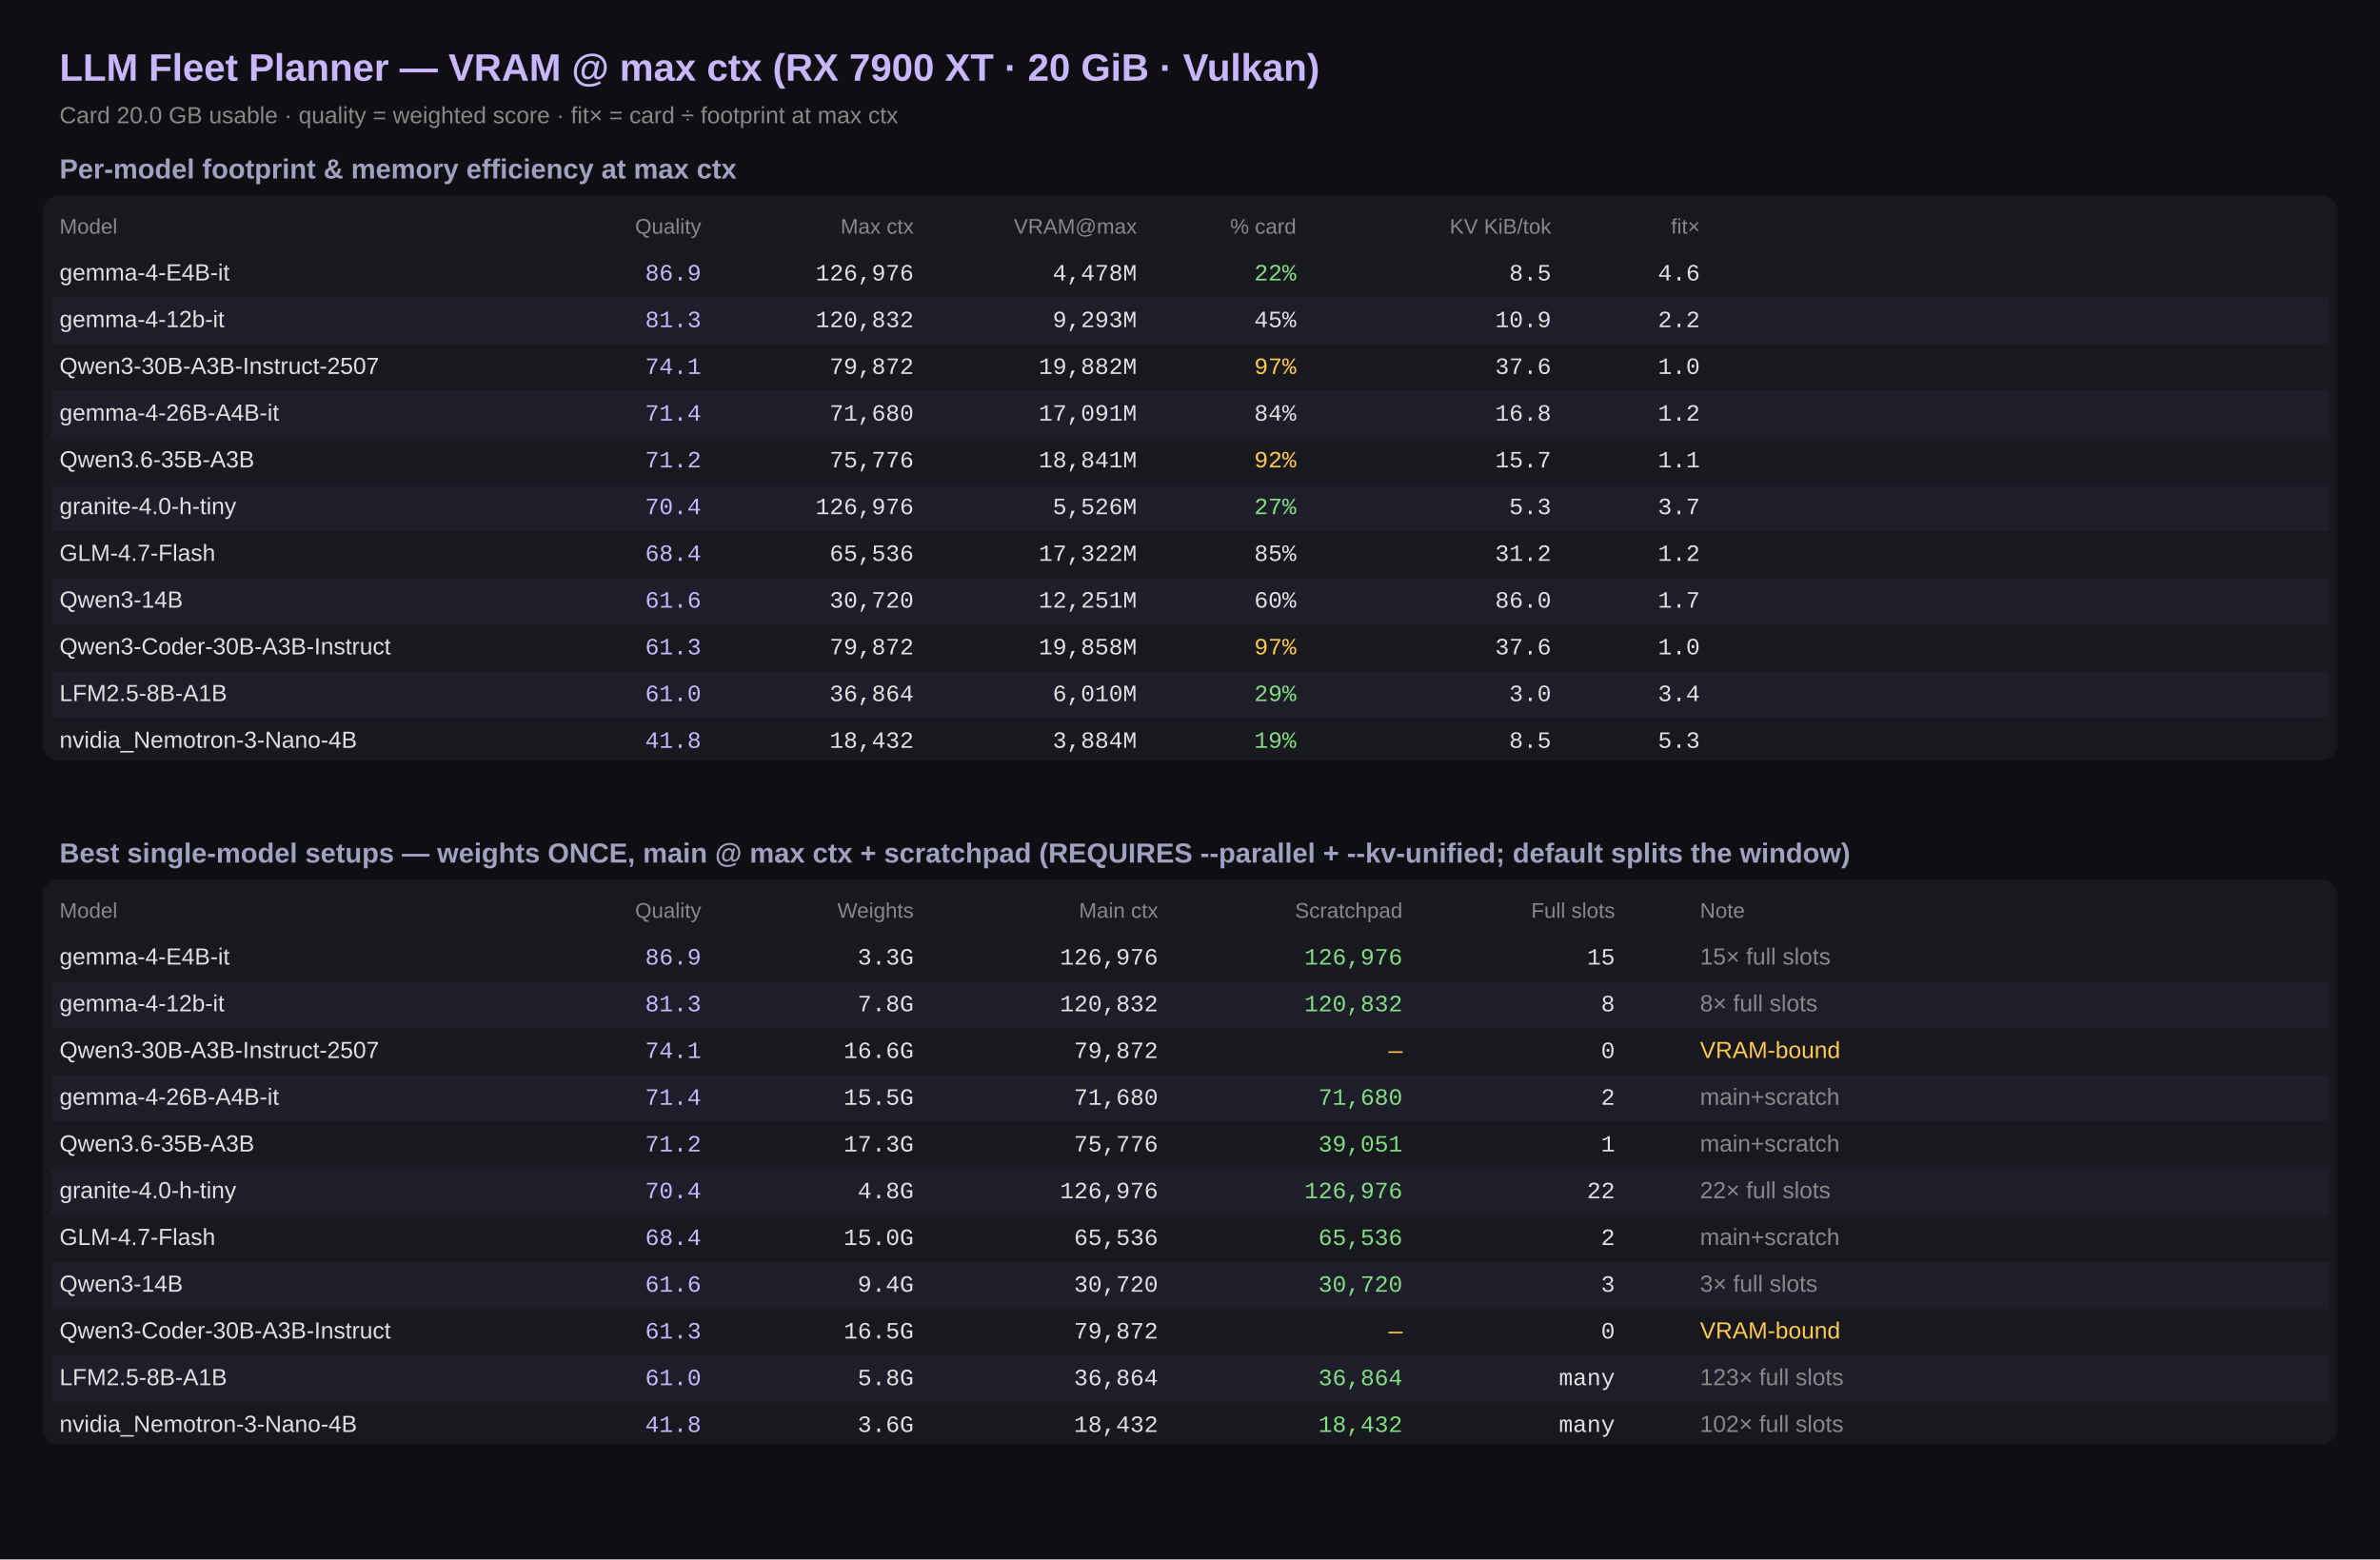
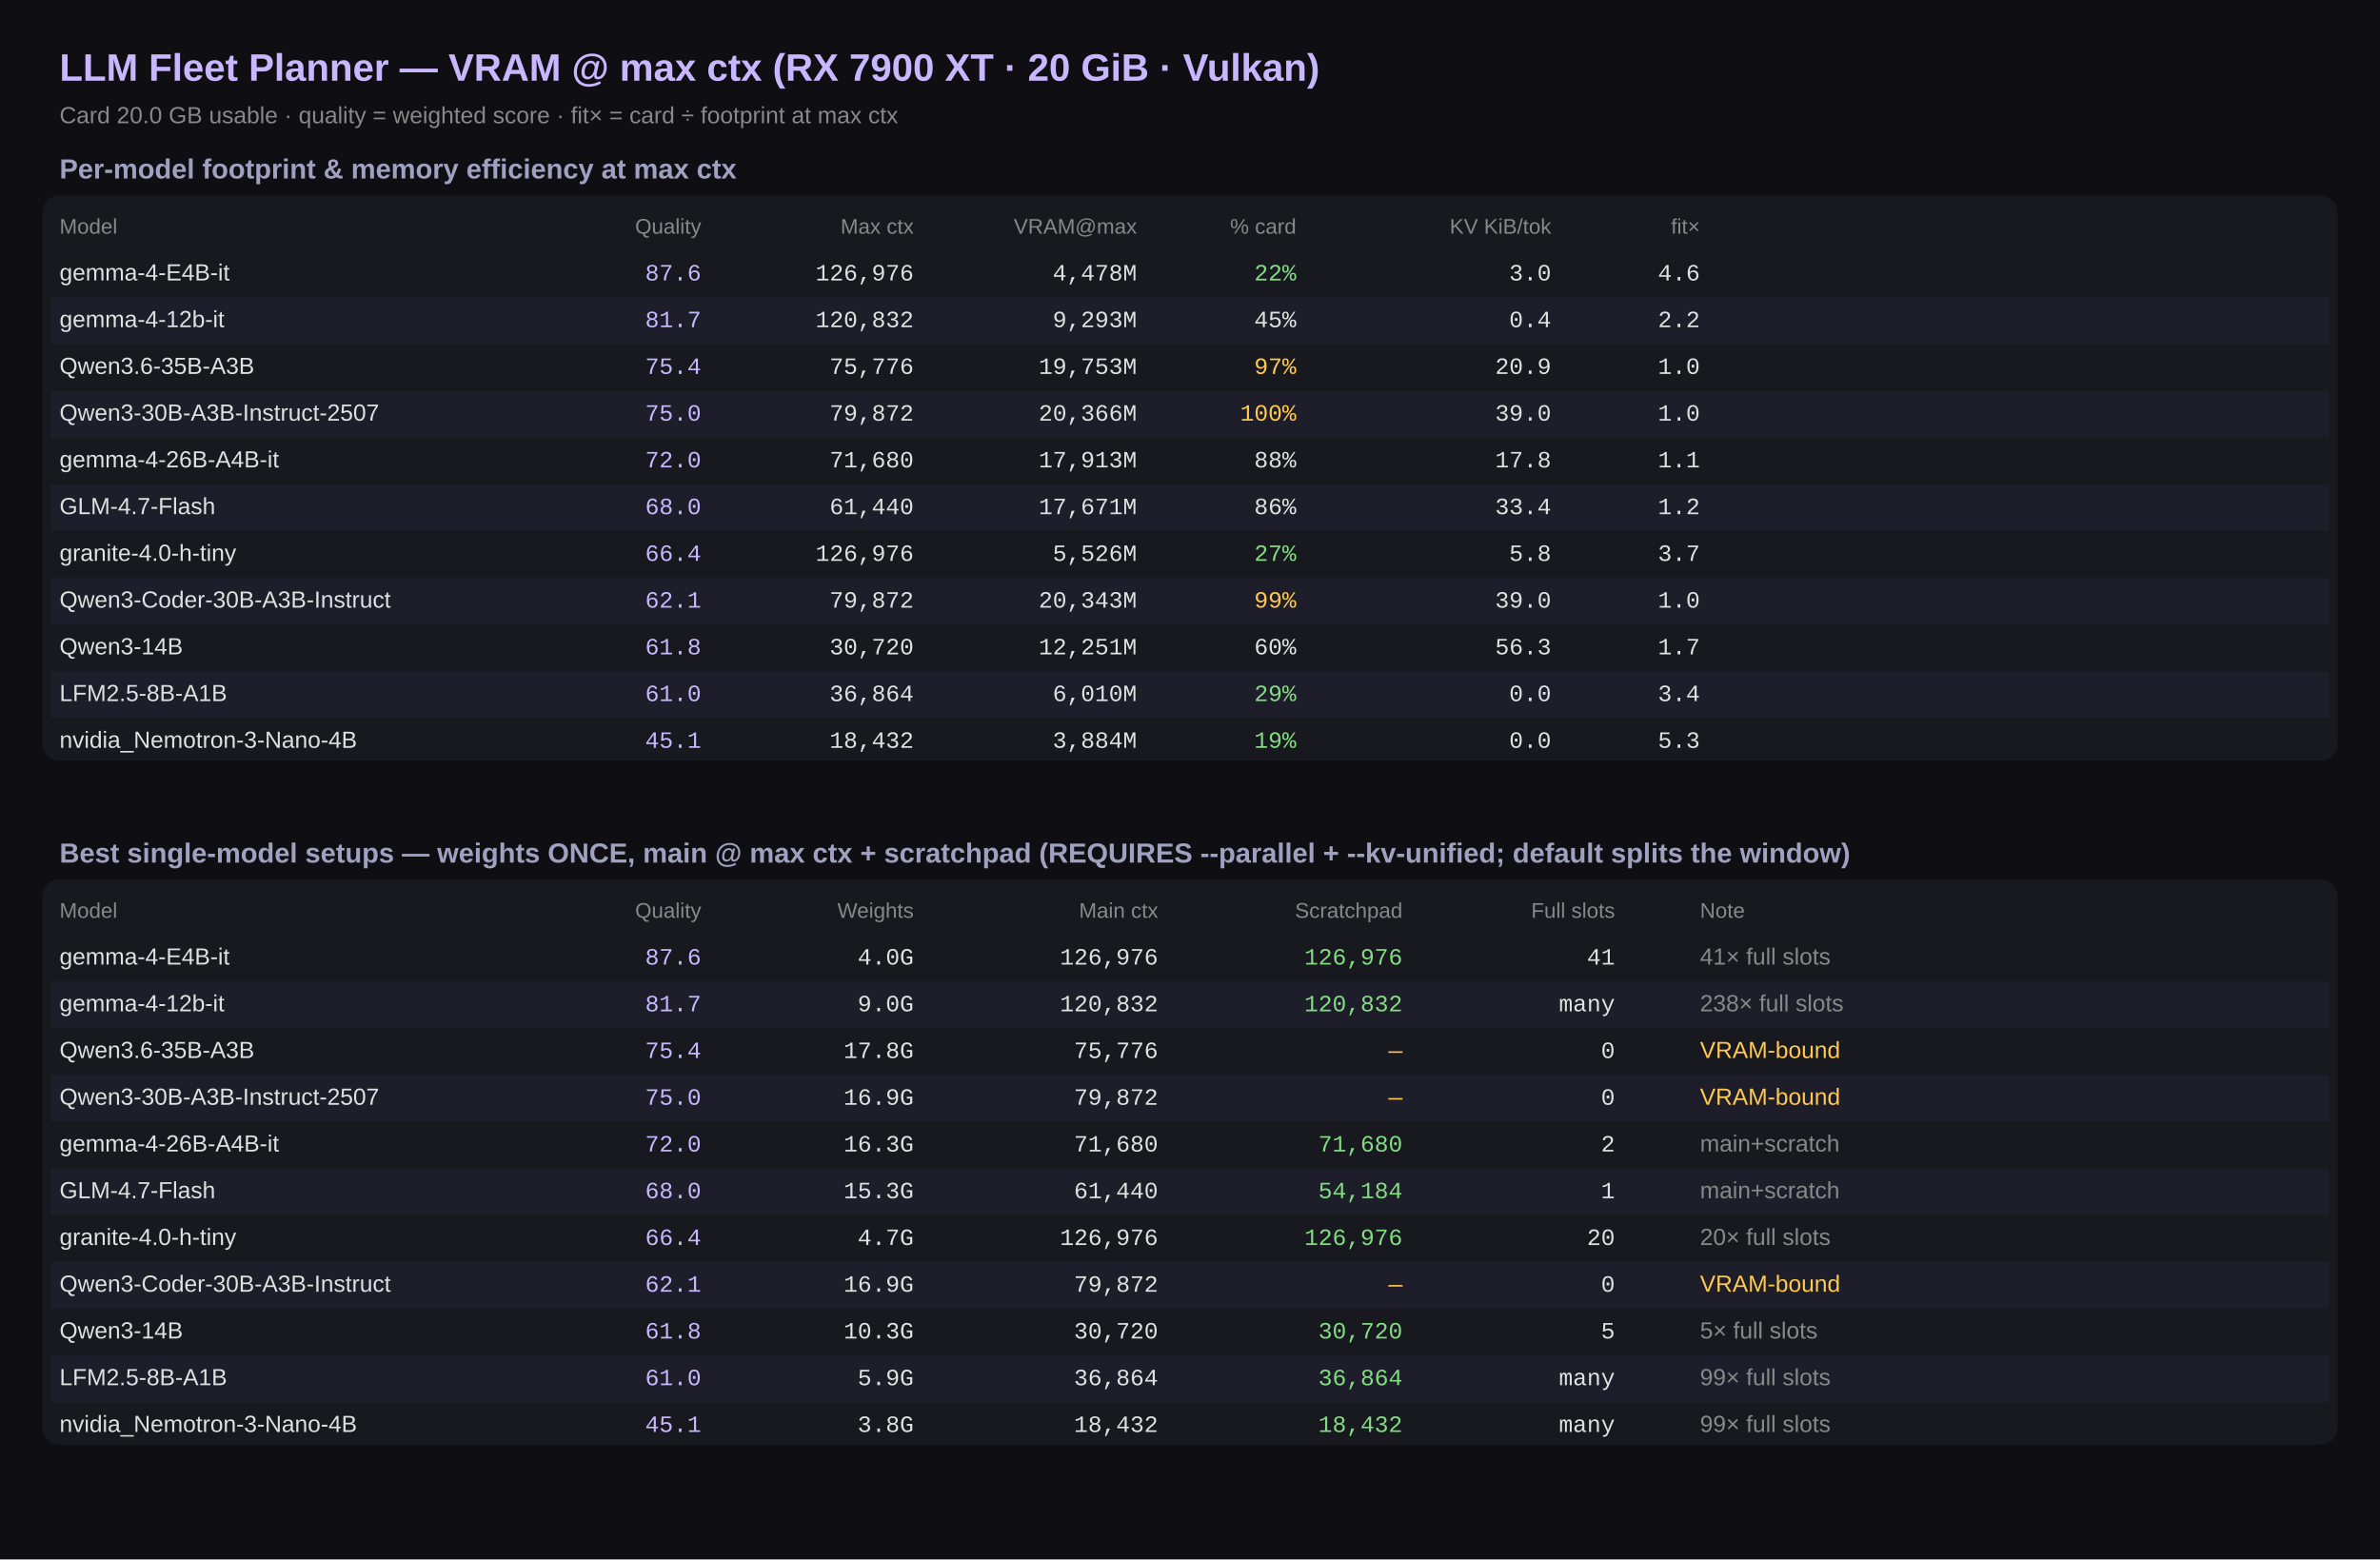
<svg xmlns="http://www.w3.org/2000/svg" width="1120" height="734">
  <rect width="1120" height="734" fill="#0f0f13" />
  <text x="28" y="38" fill="#c8b6ff" font-size="18" font-weight="700" text-anchor="start" font-family="'Segoe UI',Arial,sans-serif">LLM Fleet Planner — VRAM @ max ctx (RX 7900 XT · 20 GiB · Vulkan)</text>
  <text x="28" y="58" fill="#888" font-size="11" font-weight="normal" text-anchor="start" font-family="'Segoe UI',Arial,sans-serif">Card 20.0 GB usable · quality = weighted score · fit× = card ÷ footprint at max ctx</text>
  <text x="28" y="84" fill="#a0a0c0" font-size="13" font-weight="600" text-anchor="start" font-family="'Segoe UI',Arial,sans-serif">Per-model footprint &amp; memory efficiency at max ctx</text>
  <rect x="20" y="92" width="1080" height="266" fill="#18181f" rx="8" />
  <text x="28" y="110" fill="#888" font-size="10" font-weight="normal" text-anchor="start" font-family="'Segoe UI',Arial,sans-serif">Model</text>
  <text x="330" y="110" fill="#888" font-size="10" font-weight="normal" text-anchor="end" font-family="'Segoe UI',Arial,sans-serif">Quality</text>
  <text x="430" y="110" fill="#888" font-size="10" font-weight="normal" text-anchor="end" font-family="'Segoe UI',Arial,sans-serif">Max ctx</text>
  <text x="535" y="110" fill="#888" font-size="10" font-weight="normal" text-anchor="end" font-family="'Segoe UI',Arial,sans-serif">VRAM@max</text>
  <text x="610" y="110" fill="#888" font-size="10" font-weight="normal" text-anchor="end" font-family="'Segoe UI',Arial,sans-serif">% card</text>
  <text x="730" y="110" fill="#888" font-size="10" font-weight="normal" text-anchor="end" font-family="'Segoe UI',Arial,sans-serif">KV KiB/tok</text>
  <text x="800" y="110" fill="#888" font-size="10" font-weight="normal" text-anchor="end" font-family="'Segoe UI',Arial,sans-serif">fit×</text>
  <text x="28" y="132" fill="#e0e0e0" font-size="11" font-weight="normal" text-anchor="start" font-family="'Segoe UI',Arial,sans-serif">gemma-4-E4B-it</text>
-   <text x="330" y="132" fill="#c8b6ff" font-size="11" font-weight="normal" text-anchor="end" font-family="'Consolas','Courier New',monospace">86.9</text>
+   <text x="330" y="132" fill="#c8b6ff" font-size="11" font-weight="normal" text-anchor="end" font-family="'Consolas','Courier New',monospace">87.6</text>
  <text x="430" y="132" fill="#e0e0e0" font-size="11" font-weight="normal" text-anchor="end" font-family="'Consolas','Courier New',monospace">126,976</text>
  <text x="535" y="132" fill="#e0e0e0" font-size="11" font-weight="normal" text-anchor="end" font-family="'Consolas','Courier New',monospace">4,478M</text>
  <text x="610" y="132" fill="#82dc82" font-size="11" font-weight="normal" text-anchor="end" font-family="'Consolas','Courier New',monospace">22%</text>
-   <text x="730" y="132" fill="#e0e0e0" font-size="11" font-weight="normal" text-anchor="end" font-family="'Consolas','Courier New',monospace">8.5</text>
+   <text x="730" y="132" fill="#e0e0e0" font-size="11" font-weight="normal" text-anchor="end" font-family="'Consolas','Courier New',monospace">3.0</text>
  <text x="800" y="132" fill="#e0e0e0" font-size="11" font-weight="normal" text-anchor="end" font-family="'Consolas','Courier New',monospace">4.6</text>
  <rect x="24" y="140" width="1072" height="22" fill="#1e1e2a" rx="0" />
  <text x="28" y="154" fill="#e0e0e0" font-size="11" font-weight="normal" text-anchor="start" font-family="'Segoe UI',Arial,sans-serif">gemma-4-12b-it</text>
-   <text x="330" y="154" fill="#c8b6ff" font-size="11" font-weight="normal" text-anchor="end" font-family="'Consolas','Courier New',monospace">81.3</text>
+   <text x="330" y="154" fill="#c8b6ff" font-size="11" font-weight="normal" text-anchor="end" font-family="'Consolas','Courier New',monospace">81.7</text>
  <text x="430" y="154" fill="#e0e0e0" font-size="11" font-weight="normal" text-anchor="end" font-family="'Consolas','Courier New',monospace">120,832</text>
  <text x="535" y="154" fill="#e0e0e0" font-size="11" font-weight="normal" text-anchor="end" font-family="'Consolas','Courier New',monospace">9,293M</text>
  <text x="610" y="154" fill="#e0e0e0" font-size="11" font-weight="normal" text-anchor="end" font-family="'Consolas','Courier New',monospace">45%</text>
-   <text x="730" y="154" fill="#e0e0e0" font-size="11" font-weight="normal" text-anchor="end" font-family="'Consolas','Courier New',monospace">10.9</text>
+   <text x="730" y="154" fill="#e0e0e0" font-size="11" font-weight="normal" text-anchor="end" font-family="'Consolas','Courier New',monospace">0.4</text>
  <text x="800" y="154" fill="#e0e0e0" font-size="11" font-weight="normal" text-anchor="end" font-family="'Consolas','Courier New',monospace">2.2</text>
-   <text x="28" y="176" fill="#e0e0e0" font-size="11" font-weight="normal" text-anchor="start" font-family="'Segoe UI',Arial,sans-serif">Qwen3-30B-A3B-Instruct-2507</text>
-   <text x="330" y="176" fill="#c8b6ff" font-size="11" font-weight="normal" text-anchor="end" font-family="'Consolas','Courier New',monospace">74.1</text>
-   <text x="430" y="176" fill="#e0e0e0" font-size="11" font-weight="normal" text-anchor="end" font-family="'Consolas','Courier New',monospace">79,872</text>
-   <text x="535" y="176" fill="#e0e0e0" font-size="11" font-weight="normal" text-anchor="end" font-family="'Consolas','Courier New',monospace">19,882M</text>
+   <text x="28" y="176" fill="#e0e0e0" font-size="11" font-weight="normal" text-anchor="start" font-family="'Segoe UI',Arial,sans-serif">Qwen3.6-35B-A3B</text>
+   <text x="330" y="176" fill="#c8b6ff" font-size="11" font-weight="normal" text-anchor="end" font-family="'Consolas','Courier New',monospace">75.4</text>
+   <text x="430" y="176" fill="#e0e0e0" font-size="11" font-weight="normal" text-anchor="end" font-family="'Consolas','Courier New',monospace">75,776</text>
+   <text x="535" y="176" fill="#e0e0e0" font-size="11" font-weight="normal" text-anchor="end" font-family="'Consolas','Courier New',monospace">19,753M</text>
  <text x="610" y="176" fill="#ffc850" font-size="11" font-weight="normal" text-anchor="end" font-family="'Consolas','Courier New',monospace">97%</text>
-   <text x="730" y="176" fill="#e0e0e0" font-size="11" font-weight="normal" text-anchor="end" font-family="'Consolas','Courier New',monospace">37.6</text>
+   <text x="730" y="176" fill="#e0e0e0" font-size="11" font-weight="normal" text-anchor="end" font-family="'Consolas','Courier New',monospace">20.9</text>
  <text x="800" y="176" fill="#e0e0e0" font-size="11" font-weight="normal" text-anchor="end" font-family="'Consolas','Courier New',monospace">1.0</text>
  <rect x="24" y="184" width="1072" height="22" fill="#1e1e2a" rx="0" />
-   <text x="28" y="198" fill="#e0e0e0" font-size="11" font-weight="normal" text-anchor="start" font-family="'Segoe UI',Arial,sans-serif">gemma-4-26B-A4B-it</text>
-   <text x="330" y="198" fill="#c8b6ff" font-size="11" font-weight="normal" text-anchor="end" font-family="'Consolas','Courier New',monospace">71.4</text>
-   <text x="430" y="198" fill="#e0e0e0" font-size="11" font-weight="normal" text-anchor="end" font-family="'Consolas','Courier New',monospace">71,680</text>
-   <text x="535" y="198" fill="#e0e0e0" font-size="11" font-weight="normal" text-anchor="end" font-family="'Consolas','Courier New',monospace">17,091M</text>
-   <text x="610" y="198" fill="#e0e0e0" font-size="11" font-weight="normal" text-anchor="end" font-family="'Consolas','Courier New',monospace">84%</text>
-   <text x="730" y="198" fill="#e0e0e0" font-size="11" font-weight="normal" text-anchor="end" font-family="'Consolas','Courier New',monospace">16.8</text>
-   <text x="800" y="198" fill="#e0e0e0" font-size="11" font-weight="normal" text-anchor="end" font-family="'Consolas','Courier New',monospace">1.2</text>
-   <text x="28" y="220" fill="#e0e0e0" font-size="11" font-weight="normal" text-anchor="start" font-family="'Segoe UI',Arial,sans-serif">Qwen3.6-35B-A3B</text>
-   <text x="330" y="220" fill="#c8b6ff" font-size="11" font-weight="normal" text-anchor="end" font-family="'Consolas','Courier New',monospace">71.2</text>
-   <text x="430" y="220" fill="#e0e0e0" font-size="11" font-weight="normal" text-anchor="end" font-family="'Consolas','Courier New',monospace">75,776</text>
-   <text x="535" y="220" fill="#e0e0e0" font-size="11" font-weight="normal" text-anchor="end" font-family="'Consolas','Courier New',monospace">18,841M</text>
-   <text x="610" y="220" fill="#ffc850" font-size="11" font-weight="normal" text-anchor="end" font-family="'Consolas','Courier New',monospace">92%</text>
-   <text x="730" y="220" fill="#e0e0e0" font-size="11" font-weight="normal" text-anchor="end" font-family="'Consolas','Courier New',monospace">15.7</text>
+   <text x="28" y="198" fill="#e0e0e0" font-size="11" font-weight="normal" text-anchor="start" font-family="'Segoe UI',Arial,sans-serif">Qwen3-30B-A3B-Instruct-2507</text>
+   <text x="330" y="198" fill="#c8b6ff" font-size="11" font-weight="normal" text-anchor="end" font-family="'Consolas','Courier New',monospace">75.0</text>
+   <text x="430" y="198" fill="#e0e0e0" font-size="11" font-weight="normal" text-anchor="end" font-family="'Consolas','Courier New',monospace">79,872</text>
+   <text x="535" y="198" fill="#e0e0e0" font-size="11" font-weight="normal" text-anchor="end" font-family="'Consolas','Courier New',monospace">20,366M</text>
+   <text x="610" y="198" fill="#ffc850" font-size="11" font-weight="normal" text-anchor="end" font-family="'Consolas','Courier New',monospace">100%</text>
+   <text x="730" y="198" fill="#e0e0e0" font-size="11" font-weight="normal" text-anchor="end" font-family="'Consolas','Courier New',monospace">39.0</text>
+   <text x="800" y="198" fill="#e0e0e0" font-size="11" font-weight="normal" text-anchor="end" font-family="'Consolas','Courier New',monospace">1.0</text>
+   <text x="28" y="220" fill="#e0e0e0" font-size="11" font-weight="normal" text-anchor="start" font-family="'Segoe UI',Arial,sans-serif">gemma-4-26B-A4B-it</text>
+   <text x="330" y="220" fill="#c8b6ff" font-size="11" font-weight="normal" text-anchor="end" font-family="'Consolas','Courier New',monospace">72.0</text>
+   <text x="430" y="220" fill="#e0e0e0" font-size="11" font-weight="normal" text-anchor="end" font-family="'Consolas','Courier New',monospace">71,680</text>
+   <text x="535" y="220" fill="#e0e0e0" font-size="11" font-weight="normal" text-anchor="end" font-family="'Consolas','Courier New',monospace">17,913M</text>
+   <text x="610" y="220" fill="#e0e0e0" font-size="11" font-weight="normal" text-anchor="end" font-family="'Consolas','Courier New',monospace">88%</text>
+   <text x="730" y="220" fill="#e0e0e0" font-size="11" font-weight="normal" text-anchor="end" font-family="'Consolas','Courier New',monospace">17.8</text>
  <text x="800" y="220" fill="#e0e0e0" font-size="11" font-weight="normal" text-anchor="end" font-family="'Consolas','Courier New',monospace">1.1</text>
  <rect x="24" y="228" width="1072" height="22" fill="#1e1e2a" rx="0" />
-   <text x="28" y="242" fill="#e0e0e0" font-size="11" font-weight="normal" text-anchor="start" font-family="'Segoe UI',Arial,sans-serif">granite-4.0-h-tiny</text>
-   <text x="330" y="242" fill="#c8b6ff" font-size="11" font-weight="normal" text-anchor="end" font-family="'Consolas','Courier New',monospace">70.4</text>
-   <text x="430" y="242" fill="#e0e0e0" font-size="11" font-weight="normal" text-anchor="end" font-family="'Consolas','Courier New',monospace">126,976</text>
-   <text x="535" y="242" fill="#e0e0e0" font-size="11" font-weight="normal" text-anchor="end" font-family="'Consolas','Courier New',monospace">5,526M</text>
-   <text x="610" y="242" fill="#82dc82" font-size="11" font-weight="normal" text-anchor="end" font-family="'Consolas','Courier New',monospace">27%</text>
-   <text x="730" y="242" fill="#e0e0e0" font-size="11" font-weight="normal" text-anchor="end" font-family="'Consolas','Courier New',monospace">5.3</text>
-   <text x="800" y="242" fill="#e0e0e0" font-size="11" font-weight="normal" text-anchor="end" font-family="'Consolas','Courier New',monospace">3.7</text>
-   <text x="28" y="264" fill="#e0e0e0" font-size="11" font-weight="normal" text-anchor="start" font-family="'Segoe UI',Arial,sans-serif">GLM-4.7-Flash</text>
-   <text x="330" y="264" fill="#c8b6ff" font-size="11" font-weight="normal" text-anchor="end" font-family="'Consolas','Courier New',monospace">68.4</text>
-   <text x="430" y="264" fill="#e0e0e0" font-size="11" font-weight="normal" text-anchor="end" font-family="'Consolas','Courier New',monospace">65,536</text>
-   <text x="535" y="264" fill="#e0e0e0" font-size="11" font-weight="normal" text-anchor="end" font-family="'Consolas','Courier New',monospace">17,322M</text>
-   <text x="610" y="264" fill="#e0e0e0" font-size="11" font-weight="normal" text-anchor="end" font-family="'Consolas','Courier New',monospace">85%</text>
-   <text x="730" y="264" fill="#e0e0e0" font-size="11" font-weight="normal" text-anchor="end" font-family="'Consolas','Courier New',monospace">31.2</text>
-   <text x="800" y="264" fill="#e0e0e0" font-size="11" font-weight="normal" text-anchor="end" font-family="'Consolas','Courier New',monospace">1.2</text>
+   <text x="28" y="242" fill="#e0e0e0" font-size="11" font-weight="normal" text-anchor="start" font-family="'Segoe UI',Arial,sans-serif">GLM-4.7-Flash</text>
+   <text x="330" y="242" fill="#c8b6ff" font-size="11" font-weight="normal" text-anchor="end" font-family="'Consolas','Courier New',monospace">68.0</text>
+   <text x="430" y="242" fill="#e0e0e0" font-size="11" font-weight="normal" text-anchor="end" font-family="'Consolas','Courier New',monospace">61,440</text>
+   <text x="535" y="242" fill="#e0e0e0" font-size="11" font-weight="normal" text-anchor="end" font-family="'Consolas','Courier New',monospace">17,671M</text>
+   <text x="610" y="242" fill="#e0e0e0" font-size="11" font-weight="normal" text-anchor="end" font-family="'Consolas','Courier New',monospace">86%</text>
+   <text x="730" y="242" fill="#e0e0e0" font-size="11" font-weight="normal" text-anchor="end" font-family="'Consolas','Courier New',monospace">33.4</text>
+   <text x="800" y="242" fill="#e0e0e0" font-size="11" font-weight="normal" text-anchor="end" font-family="'Consolas','Courier New',monospace">1.2</text>
+   <text x="28" y="264" fill="#e0e0e0" font-size="11" font-weight="normal" text-anchor="start" font-family="'Segoe UI',Arial,sans-serif">granite-4.0-h-tiny</text>
+   <text x="330" y="264" fill="#c8b6ff" font-size="11" font-weight="normal" text-anchor="end" font-family="'Consolas','Courier New',monospace">66.4</text>
+   <text x="430" y="264" fill="#e0e0e0" font-size="11" font-weight="normal" text-anchor="end" font-family="'Consolas','Courier New',monospace">126,976</text>
+   <text x="535" y="264" fill="#e0e0e0" font-size="11" font-weight="normal" text-anchor="end" font-family="'Consolas','Courier New',monospace">5,526M</text>
+   <text x="610" y="264" fill="#82dc82" font-size="11" font-weight="normal" text-anchor="end" font-family="'Consolas','Courier New',monospace">27%</text>
+   <text x="730" y="264" fill="#e0e0e0" font-size="11" font-weight="normal" text-anchor="end" font-family="'Consolas','Courier New',monospace">5.8</text>
+   <text x="800" y="264" fill="#e0e0e0" font-size="11" font-weight="normal" text-anchor="end" font-family="'Consolas','Courier New',monospace">3.7</text>
  <rect x="24" y="272" width="1072" height="22" fill="#1e1e2a" rx="0" />
-   <text x="28" y="286" fill="#e0e0e0" font-size="11" font-weight="normal" text-anchor="start" font-family="'Segoe UI',Arial,sans-serif">Qwen3-14B</text>
-   <text x="330" y="286" fill="#c8b6ff" font-size="11" font-weight="normal" text-anchor="end" font-family="'Consolas','Courier New',monospace">61.6</text>
-   <text x="430" y="286" fill="#e0e0e0" font-size="11" font-weight="normal" text-anchor="end" font-family="'Consolas','Courier New',monospace">30,720</text>
-   <text x="535" y="286" fill="#e0e0e0" font-size="11" font-weight="normal" text-anchor="end" font-family="'Consolas','Courier New',monospace">12,251M</text>
-   <text x="610" y="286" fill="#e0e0e0" font-size="11" font-weight="normal" text-anchor="end" font-family="'Consolas','Courier New',monospace">60%</text>
-   <text x="730" y="286" fill="#e0e0e0" font-size="11" font-weight="normal" text-anchor="end" font-family="'Consolas','Courier New',monospace">86.0</text>
-   <text x="800" y="286" fill="#e0e0e0" font-size="11" font-weight="normal" text-anchor="end" font-family="'Consolas','Courier New',monospace">1.7</text>
-   <text x="28" y="308" fill="#e0e0e0" font-size="11" font-weight="normal" text-anchor="start" font-family="'Segoe UI',Arial,sans-serif">Qwen3-Coder-30B-A3B-Instruct</text>
-   <text x="330" y="308" fill="#c8b6ff" font-size="11" font-weight="normal" text-anchor="end" font-family="'Consolas','Courier New',monospace">61.3</text>
-   <text x="430" y="308" fill="#e0e0e0" font-size="11" font-weight="normal" text-anchor="end" font-family="'Consolas','Courier New',monospace">79,872</text>
-   <text x="535" y="308" fill="#e0e0e0" font-size="11" font-weight="normal" text-anchor="end" font-family="'Consolas','Courier New',monospace">19,858M</text>
-   <text x="610" y="308" fill="#ffc850" font-size="11" font-weight="normal" text-anchor="end" font-family="'Consolas','Courier New',monospace">97%</text>
-   <text x="730" y="308" fill="#e0e0e0" font-size="11" font-weight="normal" text-anchor="end" font-family="'Consolas','Courier New',monospace">37.6</text>
-   <text x="800" y="308" fill="#e0e0e0" font-size="11" font-weight="normal" text-anchor="end" font-family="'Consolas','Courier New',monospace">1.0</text>
+   <text x="28" y="286" fill="#e0e0e0" font-size="11" font-weight="normal" text-anchor="start" font-family="'Segoe UI',Arial,sans-serif">Qwen3-Coder-30B-A3B-Instruct</text>
+   <text x="330" y="286" fill="#c8b6ff" font-size="11" font-weight="normal" text-anchor="end" font-family="'Consolas','Courier New',monospace">62.1</text>
+   <text x="430" y="286" fill="#e0e0e0" font-size="11" font-weight="normal" text-anchor="end" font-family="'Consolas','Courier New',monospace">79,872</text>
+   <text x="535" y="286" fill="#e0e0e0" font-size="11" font-weight="normal" text-anchor="end" font-family="'Consolas','Courier New',monospace">20,343M</text>
+   <text x="610" y="286" fill="#ffc850" font-size="11" font-weight="normal" text-anchor="end" font-family="'Consolas','Courier New',monospace">99%</text>
+   <text x="730" y="286" fill="#e0e0e0" font-size="11" font-weight="normal" text-anchor="end" font-family="'Consolas','Courier New',monospace">39.0</text>
+   <text x="800" y="286" fill="#e0e0e0" font-size="11" font-weight="normal" text-anchor="end" font-family="'Consolas','Courier New',monospace">1.0</text>
+   <text x="28" y="308" fill="#e0e0e0" font-size="11" font-weight="normal" text-anchor="start" font-family="'Segoe UI',Arial,sans-serif">Qwen3-14B</text>
+   <text x="330" y="308" fill="#c8b6ff" font-size="11" font-weight="normal" text-anchor="end" font-family="'Consolas','Courier New',monospace">61.8</text>
+   <text x="430" y="308" fill="#e0e0e0" font-size="11" font-weight="normal" text-anchor="end" font-family="'Consolas','Courier New',monospace">30,720</text>
+   <text x="535" y="308" fill="#e0e0e0" font-size="11" font-weight="normal" text-anchor="end" font-family="'Consolas','Courier New',monospace">12,251M</text>
+   <text x="610" y="308" fill="#e0e0e0" font-size="11" font-weight="normal" text-anchor="end" font-family="'Consolas','Courier New',monospace">60%</text>
+   <text x="730" y="308" fill="#e0e0e0" font-size="11" font-weight="normal" text-anchor="end" font-family="'Consolas','Courier New',monospace">56.3</text>
+   <text x="800" y="308" fill="#e0e0e0" font-size="11" font-weight="normal" text-anchor="end" font-family="'Consolas','Courier New',monospace">1.7</text>
  <rect x="24" y="316" width="1072" height="22" fill="#1e1e2a" rx="0" />
  <text x="28" y="330" fill="#e0e0e0" font-size="11" font-weight="normal" text-anchor="start" font-family="'Segoe UI',Arial,sans-serif">LFM2.5-8B-A1B</text>
  <text x="330" y="330" fill="#c8b6ff" font-size="11" font-weight="normal" text-anchor="end" font-family="'Consolas','Courier New',monospace">61.0</text>
  <text x="430" y="330" fill="#e0e0e0" font-size="11" font-weight="normal" text-anchor="end" font-family="'Consolas','Courier New',monospace">36,864</text>
  <text x="535" y="330" fill="#e0e0e0" font-size="11" font-weight="normal" text-anchor="end" font-family="'Consolas','Courier New',monospace">6,010M</text>
  <text x="610" y="330" fill="#82dc82" font-size="11" font-weight="normal" text-anchor="end" font-family="'Consolas','Courier New',monospace">29%</text>
-   <text x="730" y="330" fill="#e0e0e0" font-size="11" font-weight="normal" text-anchor="end" font-family="'Consolas','Courier New',monospace">3.0</text>
+   <text x="730" y="330" fill="#e0e0e0" font-size="11" font-weight="normal" text-anchor="end" font-family="'Consolas','Courier New',monospace">0.0</text>
  <text x="800" y="330" fill="#e0e0e0" font-size="11" font-weight="normal" text-anchor="end" font-family="'Consolas','Courier New',monospace">3.4</text>
  <text x="28" y="352" fill="#e0e0e0" font-size="11" font-weight="normal" text-anchor="start" font-family="'Segoe UI',Arial,sans-serif">nvidia_Nemotron-3-Nano-4B</text>
-   <text x="330" y="352" fill="#c8b6ff" font-size="11" font-weight="normal" text-anchor="end" font-family="'Consolas','Courier New',monospace">41.8</text>
+   <text x="330" y="352" fill="#c8b6ff" font-size="11" font-weight="normal" text-anchor="end" font-family="'Consolas','Courier New',monospace">45.1</text>
  <text x="430" y="352" fill="#e0e0e0" font-size="11" font-weight="normal" text-anchor="end" font-family="'Consolas','Courier New',monospace">18,432</text>
  <text x="535" y="352" fill="#e0e0e0" font-size="11" font-weight="normal" text-anchor="end" font-family="'Consolas','Courier New',monospace">3,884M</text>
  <text x="610" y="352" fill="#82dc82" font-size="11" font-weight="normal" text-anchor="end" font-family="'Consolas','Courier New',monospace">19%</text>
-   <text x="730" y="352" fill="#e0e0e0" font-size="11" font-weight="normal" text-anchor="end" font-family="'Consolas','Courier New',monospace">8.5</text>
+   <text x="730" y="352" fill="#e0e0e0" font-size="11" font-weight="normal" text-anchor="end" font-family="'Consolas','Courier New',monospace">0.0</text>
  <text x="800" y="352" fill="#e0e0e0" font-size="11" font-weight="normal" text-anchor="end" font-family="'Consolas','Courier New',monospace">5.3</text>
  <text x="28" y="406" fill="#a0a0c0" font-size="13" font-weight="600" text-anchor="start" font-family="'Segoe UI',Arial,sans-serif">Best single-model setups — weights ONCE, main @ max ctx + scratchpad (REQUIRES --parallel + --kv-unified; default splits the window)</text>
  <rect x="20" y="414" width="1080" height="266" fill="#18181f" rx="8" />
  <text x="28" y="432" fill="#888" font-size="10" font-weight="normal" text-anchor="start" font-family="'Segoe UI',Arial,sans-serif">Model</text>
  <text x="330" y="432" fill="#888" font-size="10" font-weight="normal" text-anchor="end" font-family="'Segoe UI',Arial,sans-serif">Quality</text>
  <text x="430" y="432" fill="#888" font-size="10" font-weight="normal" text-anchor="end" font-family="'Segoe UI',Arial,sans-serif">Weights</text>
  <text x="545" y="432" fill="#888" font-size="10" font-weight="normal" text-anchor="end" font-family="'Segoe UI',Arial,sans-serif">Main ctx</text>
  <text x="660" y="432" fill="#888" font-size="10" font-weight="normal" text-anchor="end" font-family="'Segoe UI',Arial,sans-serif">Scratchpad</text>
  <text x="760" y="432" fill="#888" font-size="10" font-weight="normal" text-anchor="end" font-family="'Segoe UI',Arial,sans-serif">Full slots</text>
  <text x="800" y="432" fill="#888" font-size="10" font-weight="normal" text-anchor="start" font-family="'Segoe UI',Arial,sans-serif">Note</text>
  <text x="28" y="454" fill="#e0e0e0" font-size="11" font-weight="normal" text-anchor="start" font-family="'Segoe UI',Arial,sans-serif">gemma-4-E4B-it</text>
-   <text x="330" y="454" fill="#c8b6ff" font-size="11" font-weight="normal" text-anchor="end" font-family="'Consolas','Courier New',monospace">86.9</text>
-   <text x="430" y="454" fill="#e0e0e0" font-size="11" font-weight="normal" text-anchor="end" font-family="'Consolas','Courier New',monospace">3.3G</text>
+   <text x="330" y="454" fill="#c8b6ff" font-size="11" font-weight="normal" text-anchor="end" font-family="'Consolas','Courier New',monospace">87.6</text>
+   <text x="430" y="454" fill="#e0e0e0" font-size="11" font-weight="normal" text-anchor="end" font-family="'Consolas','Courier New',monospace">4.0G</text>
  <text x="545" y="454" fill="#e0e0e0" font-size="11" font-weight="normal" text-anchor="end" font-family="'Consolas','Courier New',monospace">126,976</text>
  <text x="660" y="454" fill="#82dc82" font-size="11" font-weight="normal" text-anchor="end" font-family="'Consolas','Courier New',monospace">126,976</text>
-   <text x="760" y="454" fill="#e0e0e0" font-size="11" font-weight="normal" text-anchor="end" font-family="'Consolas','Courier New',monospace">15</text>
-   <text x="800" y="454" fill="#888" font-size="11" font-weight="normal" text-anchor="start" font-family="'Segoe UI',Arial,sans-serif">15× full slots</text>
+   <text x="760" y="454" fill="#e0e0e0" font-size="11" font-weight="normal" text-anchor="end" font-family="'Consolas','Courier New',monospace">41</text>
+   <text x="800" y="454" fill="#888" font-size="11" font-weight="normal" text-anchor="start" font-family="'Segoe UI',Arial,sans-serif">41× full slots</text>
  <rect x="24" y="462" width="1072" height="22" fill="#1e1e2a" rx="0" />
  <text x="28" y="476" fill="#e0e0e0" font-size="11" font-weight="normal" text-anchor="start" font-family="'Segoe UI',Arial,sans-serif">gemma-4-12b-it</text>
-   <text x="330" y="476" fill="#c8b6ff" font-size="11" font-weight="normal" text-anchor="end" font-family="'Consolas','Courier New',monospace">81.3</text>
-   <text x="430" y="476" fill="#e0e0e0" font-size="11" font-weight="normal" text-anchor="end" font-family="'Consolas','Courier New',monospace">7.8G</text>
+   <text x="330" y="476" fill="#c8b6ff" font-size="11" font-weight="normal" text-anchor="end" font-family="'Consolas','Courier New',monospace">81.7</text>
+   <text x="430" y="476" fill="#e0e0e0" font-size="11" font-weight="normal" text-anchor="end" font-family="'Consolas','Courier New',monospace">9.0G</text>
  <text x="545" y="476" fill="#e0e0e0" font-size="11" font-weight="normal" text-anchor="end" font-family="'Consolas','Courier New',monospace">120,832</text>
  <text x="660" y="476" fill="#82dc82" font-size="11" font-weight="normal" text-anchor="end" font-family="'Consolas','Courier New',monospace">120,832</text>
-   <text x="760" y="476" fill="#e0e0e0" font-size="11" font-weight="normal" text-anchor="end" font-family="'Consolas','Courier New',monospace">8</text>
-   <text x="800" y="476" fill="#888" font-size="11" font-weight="normal" text-anchor="start" font-family="'Segoe UI',Arial,sans-serif">8× full slots</text>
-   <text x="28" y="498" fill="#e0e0e0" font-size="11" font-weight="normal" text-anchor="start" font-family="'Segoe UI',Arial,sans-serif">Qwen3-30B-A3B-Instruct-2507</text>
-   <text x="330" y="498" fill="#c8b6ff" font-size="11" font-weight="normal" text-anchor="end" font-family="'Consolas','Courier New',monospace">74.1</text>
-   <text x="430" y="498" fill="#e0e0e0" font-size="11" font-weight="normal" text-anchor="end" font-family="'Consolas','Courier New',monospace">16.6G</text>
-   <text x="545" y="498" fill="#e0e0e0" font-size="11" font-weight="normal" text-anchor="end" font-family="'Consolas','Courier New',monospace">79,872</text>
+   <text x="760" y="476" fill="#e0e0e0" font-size="11" font-weight="normal" text-anchor="end" font-family="'Consolas','Courier New',monospace">many</text>
+   <text x="800" y="476" fill="#888" font-size="11" font-weight="normal" text-anchor="start" font-family="'Segoe UI',Arial,sans-serif">238× full slots</text>
+   <text x="28" y="498" fill="#e0e0e0" font-size="11" font-weight="normal" text-anchor="start" font-family="'Segoe UI',Arial,sans-serif">Qwen3.6-35B-A3B</text>
+   <text x="330" y="498" fill="#c8b6ff" font-size="11" font-weight="normal" text-anchor="end" font-family="'Consolas','Courier New',monospace">75.4</text>
+   <text x="430" y="498" fill="#e0e0e0" font-size="11" font-weight="normal" text-anchor="end" font-family="'Consolas','Courier New',monospace">17.8G</text>
+   <text x="545" y="498" fill="#e0e0e0" font-size="11" font-weight="normal" text-anchor="end" font-family="'Consolas','Courier New',monospace">75,776</text>
  <text x="660" y="498" fill="#ffc850" font-size="11" font-weight="normal" text-anchor="end" font-family="'Consolas','Courier New',monospace">—</text>
  <text x="760" y="498" fill="#e0e0e0" font-size="11" font-weight="normal" text-anchor="end" font-family="'Consolas','Courier New',monospace">0</text>
  <text x="800" y="498" fill="#ffc850" font-size="11" font-weight="normal" text-anchor="start" font-family="'Segoe UI',Arial,sans-serif">VRAM-bound</text>
  <rect x="24" y="506" width="1072" height="22" fill="#1e1e2a" rx="0" />
-   <text x="28" y="520" fill="#e0e0e0" font-size="11" font-weight="normal" text-anchor="start" font-family="'Segoe UI',Arial,sans-serif">gemma-4-26B-A4B-it</text>
-   <text x="330" y="520" fill="#c8b6ff" font-size="11" font-weight="normal" text-anchor="end" font-family="'Consolas','Courier New',monospace">71.4</text>
-   <text x="430" y="520" fill="#e0e0e0" font-size="11" font-weight="normal" text-anchor="end" font-family="'Consolas','Courier New',monospace">15.5G</text>
-   <text x="545" y="520" fill="#e0e0e0" font-size="11" font-weight="normal" text-anchor="end" font-family="'Consolas','Courier New',monospace">71,680</text>
-   <text x="660" y="520" fill="#82dc82" font-size="11" font-weight="normal" text-anchor="end" font-family="'Consolas','Courier New',monospace">71,680</text>
-   <text x="760" y="520" fill="#e0e0e0" font-size="11" font-weight="normal" text-anchor="end" font-family="'Consolas','Courier New',monospace">2</text>
-   <text x="800" y="520" fill="#888" font-size="11" font-weight="normal" text-anchor="start" font-family="'Segoe UI',Arial,sans-serif">main+scratch</text>
-   <text x="28" y="542" fill="#e0e0e0" font-size="11" font-weight="normal" text-anchor="start" font-family="'Segoe UI',Arial,sans-serif">Qwen3.6-35B-A3B</text>
-   <text x="330" y="542" fill="#c8b6ff" font-size="11" font-weight="normal" text-anchor="end" font-family="'Consolas','Courier New',monospace">71.2</text>
-   <text x="430" y="542" fill="#e0e0e0" font-size="11" font-weight="normal" text-anchor="end" font-family="'Consolas','Courier New',monospace">17.3G</text>
-   <text x="545" y="542" fill="#e0e0e0" font-size="11" font-weight="normal" text-anchor="end" font-family="'Consolas','Courier New',monospace">75,776</text>
-   <text x="660" y="542" fill="#82dc82" font-size="11" font-weight="normal" text-anchor="end" font-family="'Consolas','Courier New',monospace">39,051</text>
-   <text x="760" y="542" fill="#e0e0e0" font-size="11" font-weight="normal" text-anchor="end" font-family="'Consolas','Courier New',monospace">1</text>
+   <text x="28" y="520" fill="#e0e0e0" font-size="11" font-weight="normal" text-anchor="start" font-family="'Segoe UI',Arial,sans-serif">Qwen3-30B-A3B-Instruct-2507</text>
+   <text x="330" y="520" fill="#c8b6ff" font-size="11" font-weight="normal" text-anchor="end" font-family="'Consolas','Courier New',monospace">75.0</text>
+   <text x="430" y="520" fill="#e0e0e0" font-size="11" font-weight="normal" text-anchor="end" font-family="'Consolas','Courier New',monospace">16.9G</text>
+   <text x="545" y="520" fill="#e0e0e0" font-size="11" font-weight="normal" text-anchor="end" font-family="'Consolas','Courier New',monospace">79,872</text>
+   <text x="660" y="520" fill="#ffc850" font-size="11" font-weight="normal" text-anchor="end" font-family="'Consolas','Courier New',monospace">—</text>
+   <text x="760" y="520" fill="#e0e0e0" font-size="11" font-weight="normal" text-anchor="end" font-family="'Consolas','Courier New',monospace">0</text>
+   <text x="800" y="520" fill="#ffc850" font-size="11" font-weight="normal" text-anchor="start" font-family="'Segoe UI',Arial,sans-serif">VRAM-bound</text>
+   <text x="28" y="542" fill="#e0e0e0" font-size="11" font-weight="normal" text-anchor="start" font-family="'Segoe UI',Arial,sans-serif">gemma-4-26B-A4B-it</text>
+   <text x="330" y="542" fill="#c8b6ff" font-size="11" font-weight="normal" text-anchor="end" font-family="'Consolas','Courier New',monospace">72.0</text>
+   <text x="430" y="542" fill="#e0e0e0" font-size="11" font-weight="normal" text-anchor="end" font-family="'Consolas','Courier New',monospace">16.3G</text>
+   <text x="545" y="542" fill="#e0e0e0" font-size="11" font-weight="normal" text-anchor="end" font-family="'Consolas','Courier New',monospace">71,680</text>
+   <text x="660" y="542" fill="#82dc82" font-size="11" font-weight="normal" text-anchor="end" font-family="'Consolas','Courier New',monospace">71,680</text>
+   <text x="760" y="542" fill="#e0e0e0" font-size="11" font-weight="normal" text-anchor="end" font-family="'Consolas','Courier New',monospace">2</text>
  <text x="800" y="542" fill="#888" font-size="11" font-weight="normal" text-anchor="start" font-family="'Segoe UI',Arial,sans-serif">main+scratch</text>
  <rect x="24" y="550" width="1072" height="22" fill="#1e1e2a" rx="0" />
-   <text x="28" y="564" fill="#e0e0e0" font-size="11" font-weight="normal" text-anchor="start" font-family="'Segoe UI',Arial,sans-serif">granite-4.0-h-tiny</text>
-   <text x="330" y="564" fill="#c8b6ff" font-size="11" font-weight="normal" text-anchor="end" font-family="'Consolas','Courier New',monospace">70.4</text>
-   <text x="430" y="564" fill="#e0e0e0" font-size="11" font-weight="normal" text-anchor="end" font-family="'Consolas','Courier New',monospace">4.8G</text>
-   <text x="545" y="564" fill="#e0e0e0" font-size="11" font-weight="normal" text-anchor="end" font-family="'Consolas','Courier New',monospace">126,976</text>
-   <text x="660" y="564" fill="#82dc82" font-size="11" font-weight="normal" text-anchor="end" font-family="'Consolas','Courier New',monospace">126,976</text>
-   <text x="760" y="564" fill="#e0e0e0" font-size="11" font-weight="normal" text-anchor="end" font-family="'Consolas','Courier New',monospace">22</text>
-   <text x="800" y="564" fill="#888" font-size="11" font-weight="normal" text-anchor="start" font-family="'Segoe UI',Arial,sans-serif">22× full slots</text>
-   <text x="28" y="586" fill="#e0e0e0" font-size="11" font-weight="normal" text-anchor="start" font-family="'Segoe UI',Arial,sans-serif">GLM-4.7-Flash</text>
-   <text x="330" y="586" fill="#c8b6ff" font-size="11" font-weight="normal" text-anchor="end" font-family="'Consolas','Courier New',monospace">68.4</text>
-   <text x="430" y="586" fill="#e0e0e0" font-size="11" font-weight="normal" text-anchor="end" font-family="'Consolas','Courier New',monospace">15.0G</text>
-   <text x="545" y="586" fill="#e0e0e0" font-size="11" font-weight="normal" text-anchor="end" font-family="'Consolas','Courier New',monospace">65,536</text>
-   <text x="660" y="586" fill="#82dc82" font-size="11" font-weight="normal" text-anchor="end" font-family="'Consolas','Courier New',monospace">65,536</text>
-   <text x="760" y="586" fill="#e0e0e0" font-size="11" font-weight="normal" text-anchor="end" font-family="'Consolas','Courier New',monospace">2</text>
-   <text x="800" y="586" fill="#888" font-size="11" font-weight="normal" text-anchor="start" font-family="'Segoe UI',Arial,sans-serif">main+scratch</text>
+   <text x="28" y="564" fill="#e0e0e0" font-size="11" font-weight="normal" text-anchor="start" font-family="'Segoe UI',Arial,sans-serif">GLM-4.7-Flash</text>
+   <text x="330" y="564" fill="#c8b6ff" font-size="11" font-weight="normal" text-anchor="end" font-family="'Consolas','Courier New',monospace">68.0</text>
+   <text x="430" y="564" fill="#e0e0e0" font-size="11" font-weight="normal" text-anchor="end" font-family="'Consolas','Courier New',monospace">15.3G</text>
+   <text x="545" y="564" fill="#e0e0e0" font-size="11" font-weight="normal" text-anchor="end" font-family="'Consolas','Courier New',monospace">61,440</text>
+   <text x="660" y="564" fill="#82dc82" font-size="11" font-weight="normal" text-anchor="end" font-family="'Consolas','Courier New',monospace">54,184</text>
+   <text x="760" y="564" fill="#e0e0e0" font-size="11" font-weight="normal" text-anchor="end" font-family="'Consolas','Courier New',monospace">1</text>
+   <text x="800" y="564" fill="#888" font-size="11" font-weight="normal" text-anchor="start" font-family="'Segoe UI',Arial,sans-serif">main+scratch</text>
+   <text x="28" y="586" fill="#e0e0e0" font-size="11" font-weight="normal" text-anchor="start" font-family="'Segoe UI',Arial,sans-serif">granite-4.0-h-tiny</text>
+   <text x="330" y="586" fill="#c8b6ff" font-size="11" font-weight="normal" text-anchor="end" font-family="'Consolas','Courier New',monospace">66.4</text>
+   <text x="430" y="586" fill="#e0e0e0" font-size="11" font-weight="normal" text-anchor="end" font-family="'Consolas','Courier New',monospace">4.7G</text>
+   <text x="545" y="586" fill="#e0e0e0" font-size="11" font-weight="normal" text-anchor="end" font-family="'Consolas','Courier New',monospace">126,976</text>
+   <text x="660" y="586" fill="#82dc82" font-size="11" font-weight="normal" text-anchor="end" font-family="'Consolas','Courier New',monospace">126,976</text>
+   <text x="760" y="586" fill="#e0e0e0" font-size="11" font-weight="normal" text-anchor="end" font-family="'Consolas','Courier New',monospace">20</text>
+   <text x="800" y="586" fill="#888" font-size="11" font-weight="normal" text-anchor="start" font-family="'Segoe UI',Arial,sans-serif">20× full slots</text>
  <rect x="24" y="594" width="1072" height="22" fill="#1e1e2a" rx="0" />
-   <text x="28" y="608" fill="#e0e0e0" font-size="11" font-weight="normal" text-anchor="start" font-family="'Segoe UI',Arial,sans-serif">Qwen3-14B</text>
-   <text x="330" y="608" fill="#c8b6ff" font-size="11" font-weight="normal" text-anchor="end" font-family="'Consolas','Courier New',monospace">61.6</text>
-   <text x="430" y="608" fill="#e0e0e0" font-size="11" font-weight="normal" text-anchor="end" font-family="'Consolas','Courier New',monospace">9.4G</text>
-   <text x="545" y="608" fill="#e0e0e0" font-size="11" font-weight="normal" text-anchor="end" font-family="'Consolas','Courier New',monospace">30,720</text>
-   <text x="660" y="608" fill="#82dc82" font-size="11" font-weight="normal" text-anchor="end" font-family="'Consolas','Courier New',monospace">30,720</text>
-   <text x="760" y="608" fill="#e0e0e0" font-size="11" font-weight="normal" text-anchor="end" font-family="'Consolas','Courier New',monospace">3</text>
-   <text x="800" y="608" fill="#888" font-size="11" font-weight="normal" text-anchor="start" font-family="'Segoe UI',Arial,sans-serif">3× full slots</text>
-   <text x="28" y="630" fill="#e0e0e0" font-size="11" font-weight="normal" text-anchor="start" font-family="'Segoe UI',Arial,sans-serif">Qwen3-Coder-30B-A3B-Instruct</text>
-   <text x="330" y="630" fill="#c8b6ff" font-size="11" font-weight="normal" text-anchor="end" font-family="'Consolas','Courier New',monospace">61.3</text>
-   <text x="430" y="630" fill="#e0e0e0" font-size="11" font-weight="normal" text-anchor="end" font-family="'Consolas','Courier New',monospace">16.5G</text>
-   <text x="545" y="630" fill="#e0e0e0" font-size="11" font-weight="normal" text-anchor="end" font-family="'Consolas','Courier New',monospace">79,872</text>
-   <text x="660" y="630" fill="#ffc850" font-size="11" font-weight="normal" text-anchor="end" font-family="'Consolas','Courier New',monospace">—</text>
-   <text x="760" y="630" fill="#e0e0e0" font-size="11" font-weight="normal" text-anchor="end" font-family="'Consolas','Courier New',monospace">0</text>
-   <text x="800" y="630" fill="#ffc850" font-size="11" font-weight="normal" text-anchor="start" font-family="'Segoe UI',Arial,sans-serif">VRAM-bound</text>
+   <text x="28" y="608" fill="#e0e0e0" font-size="11" font-weight="normal" text-anchor="start" font-family="'Segoe UI',Arial,sans-serif">Qwen3-Coder-30B-A3B-Instruct</text>
+   <text x="330" y="608" fill="#c8b6ff" font-size="11" font-weight="normal" text-anchor="end" font-family="'Consolas','Courier New',monospace">62.1</text>
+   <text x="430" y="608" fill="#e0e0e0" font-size="11" font-weight="normal" text-anchor="end" font-family="'Consolas','Courier New',monospace">16.9G</text>
+   <text x="545" y="608" fill="#e0e0e0" font-size="11" font-weight="normal" text-anchor="end" font-family="'Consolas','Courier New',monospace">79,872</text>
+   <text x="660" y="608" fill="#ffc850" font-size="11" font-weight="normal" text-anchor="end" font-family="'Consolas','Courier New',monospace">—</text>
+   <text x="760" y="608" fill="#e0e0e0" font-size="11" font-weight="normal" text-anchor="end" font-family="'Consolas','Courier New',monospace">0</text>
+   <text x="800" y="608" fill="#ffc850" font-size="11" font-weight="normal" text-anchor="start" font-family="'Segoe UI',Arial,sans-serif">VRAM-bound</text>
+   <text x="28" y="630" fill="#e0e0e0" font-size="11" font-weight="normal" text-anchor="start" font-family="'Segoe UI',Arial,sans-serif">Qwen3-14B</text>
+   <text x="330" y="630" fill="#c8b6ff" font-size="11" font-weight="normal" text-anchor="end" font-family="'Consolas','Courier New',monospace">61.8</text>
+   <text x="430" y="630" fill="#e0e0e0" font-size="11" font-weight="normal" text-anchor="end" font-family="'Consolas','Courier New',monospace">10.3G</text>
+   <text x="545" y="630" fill="#e0e0e0" font-size="11" font-weight="normal" text-anchor="end" font-family="'Consolas','Courier New',monospace">30,720</text>
+   <text x="660" y="630" fill="#82dc82" font-size="11" font-weight="normal" text-anchor="end" font-family="'Consolas','Courier New',monospace">30,720</text>
+   <text x="760" y="630" fill="#e0e0e0" font-size="11" font-weight="normal" text-anchor="end" font-family="'Consolas','Courier New',monospace">5</text>
+   <text x="800" y="630" fill="#888" font-size="11" font-weight="normal" text-anchor="start" font-family="'Segoe UI',Arial,sans-serif">5× full slots</text>
  <rect x="24" y="638" width="1072" height="22" fill="#1e1e2a" rx="0" />
  <text x="28" y="652" fill="#e0e0e0" font-size="11" font-weight="normal" text-anchor="start" font-family="'Segoe UI',Arial,sans-serif">LFM2.5-8B-A1B</text>
  <text x="330" y="652" fill="#c8b6ff" font-size="11" font-weight="normal" text-anchor="end" font-family="'Consolas','Courier New',monospace">61.0</text>
-   <text x="430" y="652" fill="#e0e0e0" font-size="11" font-weight="normal" text-anchor="end" font-family="'Consolas','Courier New',monospace">5.8G</text>
+   <text x="430" y="652" fill="#e0e0e0" font-size="11" font-weight="normal" text-anchor="end" font-family="'Consolas','Courier New',monospace">5.9G</text>
  <text x="545" y="652" fill="#e0e0e0" font-size="11" font-weight="normal" text-anchor="end" font-family="'Consolas','Courier New',monospace">36,864</text>
  <text x="660" y="652" fill="#82dc82" font-size="11" font-weight="normal" text-anchor="end" font-family="'Consolas','Courier New',monospace">36,864</text>
  <text x="760" y="652" fill="#e0e0e0" font-size="11" font-weight="normal" text-anchor="end" font-family="'Consolas','Courier New',monospace">many</text>
-   <text x="800" y="652" fill="#888" font-size="11" font-weight="normal" text-anchor="start" font-family="'Segoe UI',Arial,sans-serif">123× full slots</text>
+   <text x="800" y="652" fill="#888" font-size="11" font-weight="normal" text-anchor="start" font-family="'Segoe UI',Arial,sans-serif">99× full slots</text>
  <text x="28" y="674" fill="#e0e0e0" font-size="11" font-weight="normal" text-anchor="start" font-family="'Segoe UI',Arial,sans-serif">nvidia_Nemotron-3-Nano-4B</text>
-   <text x="330" y="674" fill="#c8b6ff" font-size="11" font-weight="normal" text-anchor="end" font-family="'Consolas','Courier New',monospace">41.8</text>
-   <text x="430" y="674" fill="#e0e0e0" font-size="11" font-weight="normal" text-anchor="end" font-family="'Consolas','Courier New',monospace">3.6G</text>
+   <text x="330" y="674" fill="#c8b6ff" font-size="11" font-weight="normal" text-anchor="end" font-family="'Consolas','Courier New',monospace">45.1</text>
+   <text x="430" y="674" fill="#e0e0e0" font-size="11" font-weight="normal" text-anchor="end" font-family="'Consolas','Courier New',monospace">3.8G</text>
  <text x="545" y="674" fill="#e0e0e0" font-size="11" font-weight="normal" text-anchor="end" font-family="'Consolas','Courier New',monospace">18,432</text>
  <text x="660" y="674" fill="#82dc82" font-size="11" font-weight="normal" text-anchor="end" font-family="'Consolas','Courier New',monospace">18,432</text>
  <text x="760" y="674" fill="#e0e0e0" font-size="11" font-weight="normal" text-anchor="end" font-family="'Consolas','Courier New',monospace">many</text>
-   <text x="800" y="674" fill="#888" font-size="11" font-weight="normal" text-anchor="start" font-family="'Segoe UI',Arial,sans-serif">102× full slots</text>
+   <text x="800" y="674" fill="#888" font-size="11" font-weight="normal" text-anchor="start" font-family="'Segoe UI',Arial,sans-serif">99× full slots</text>
</svg>
